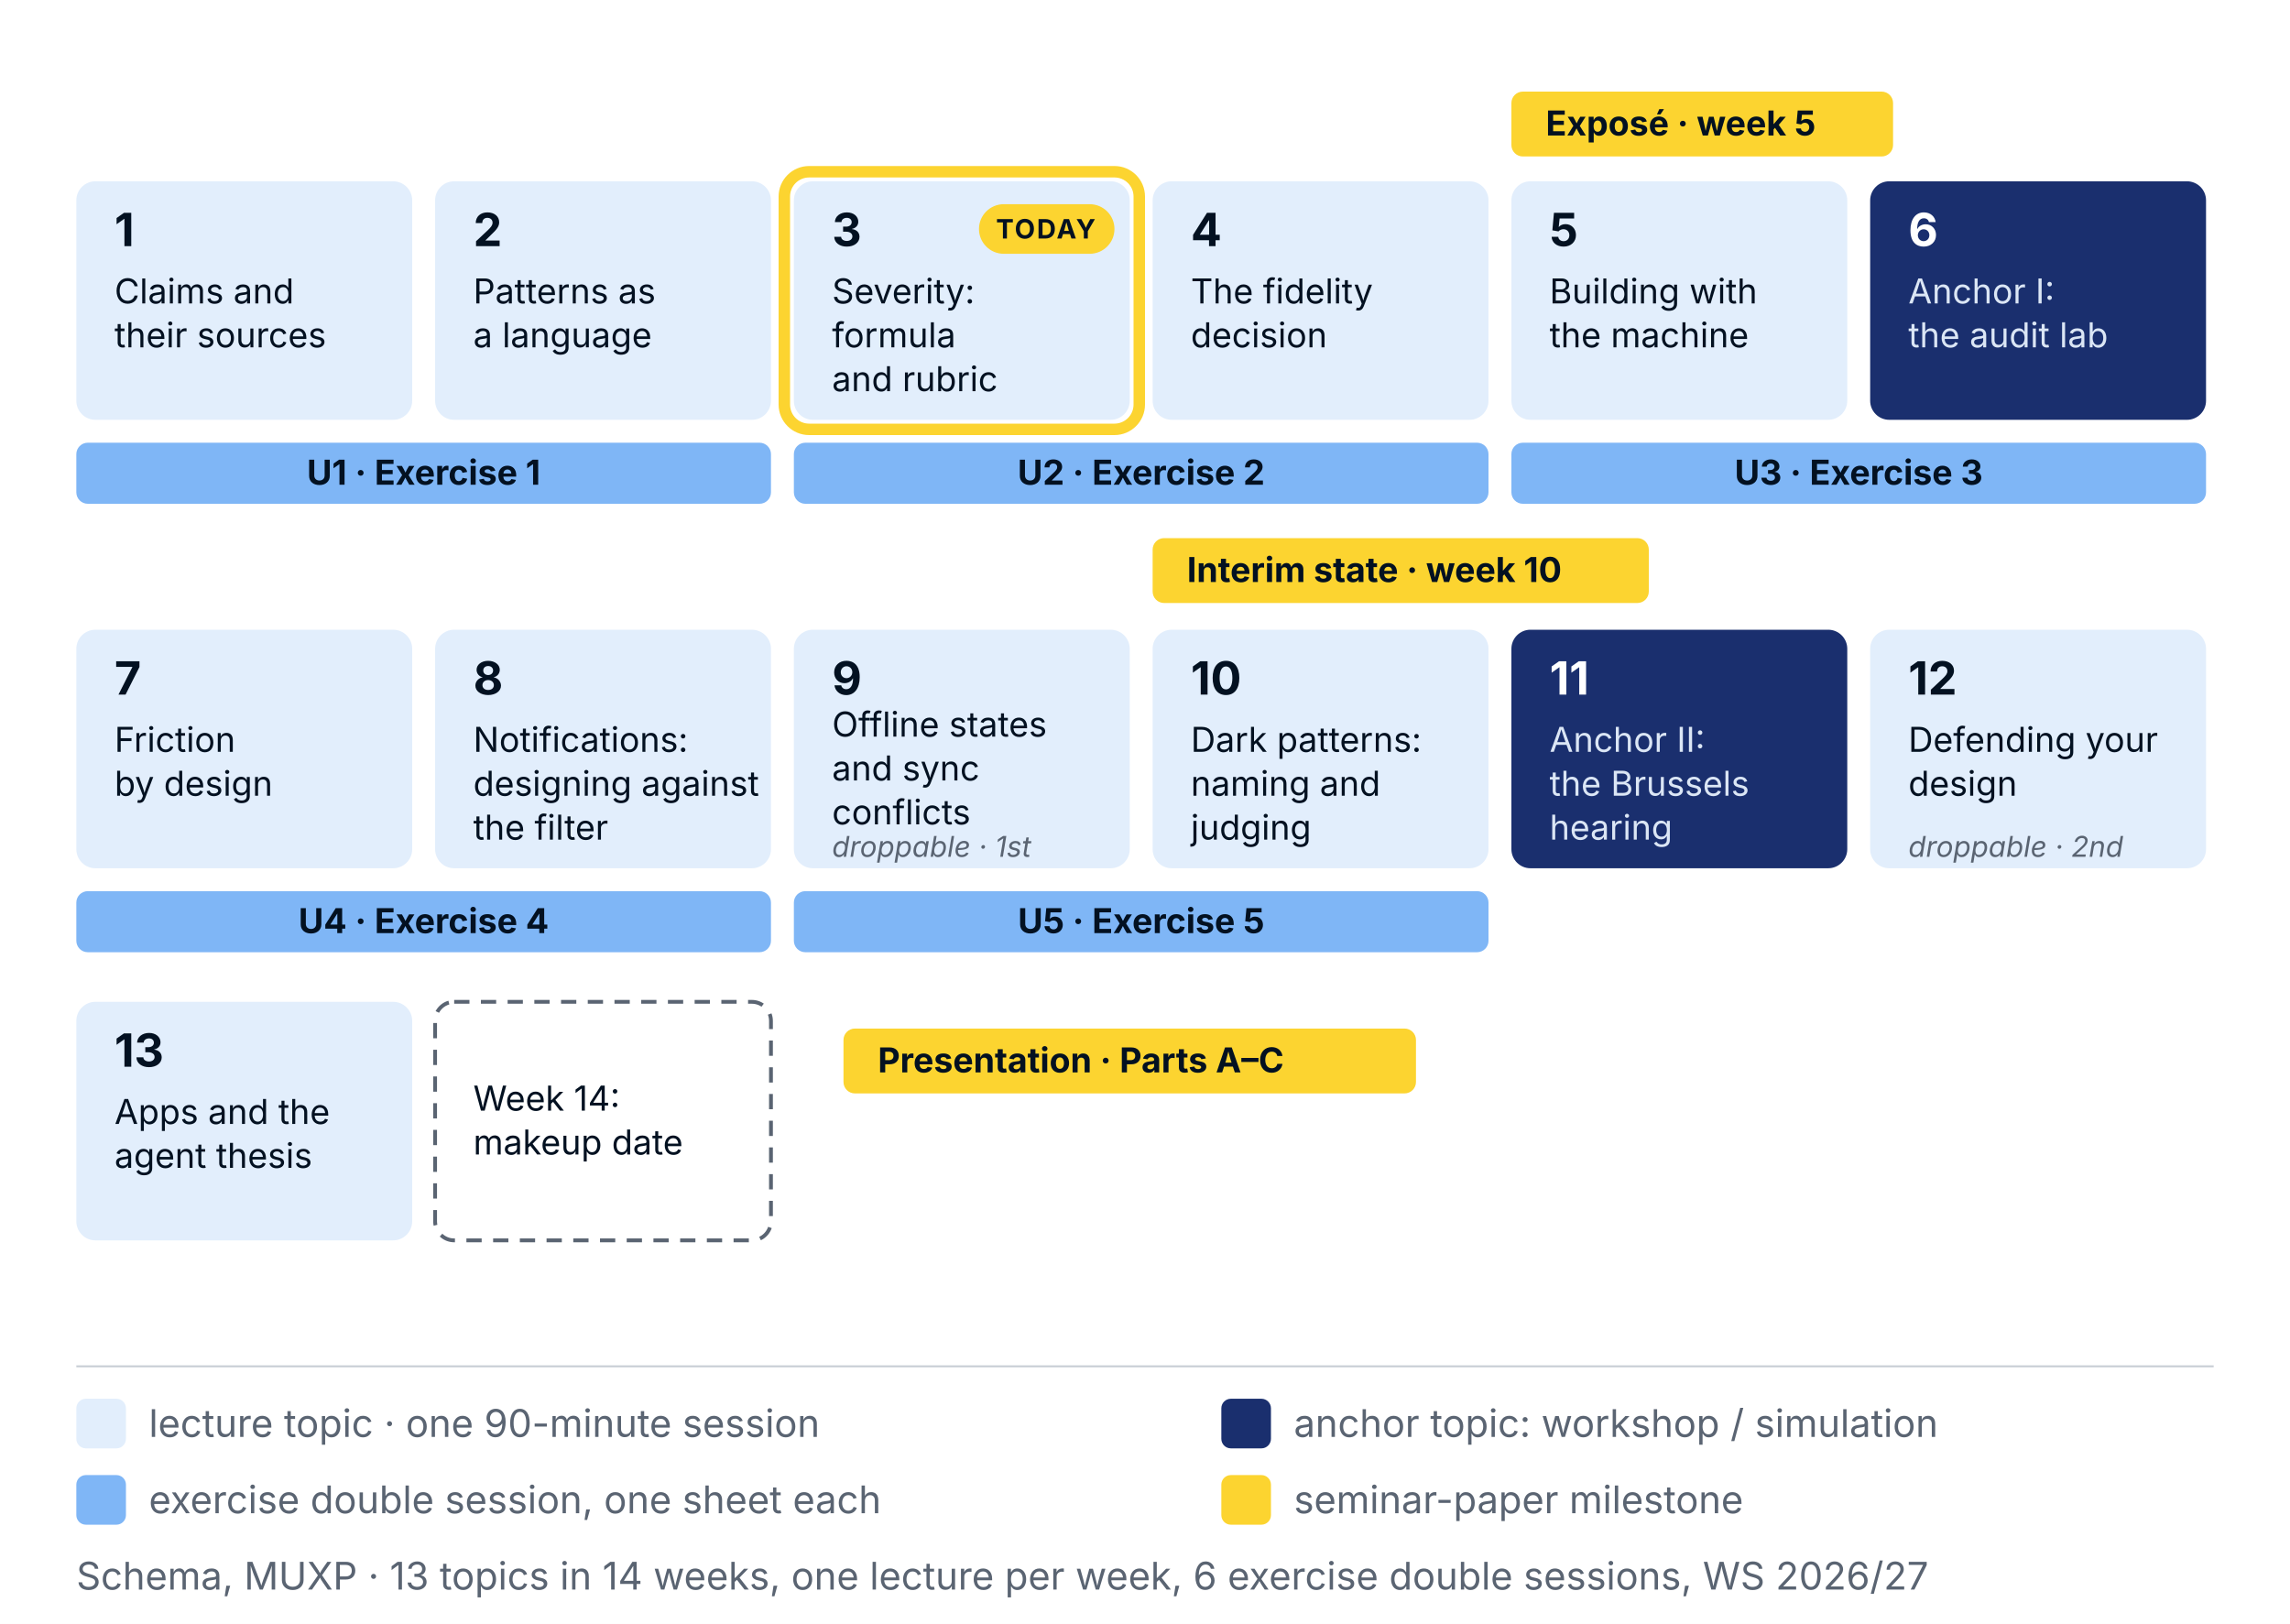
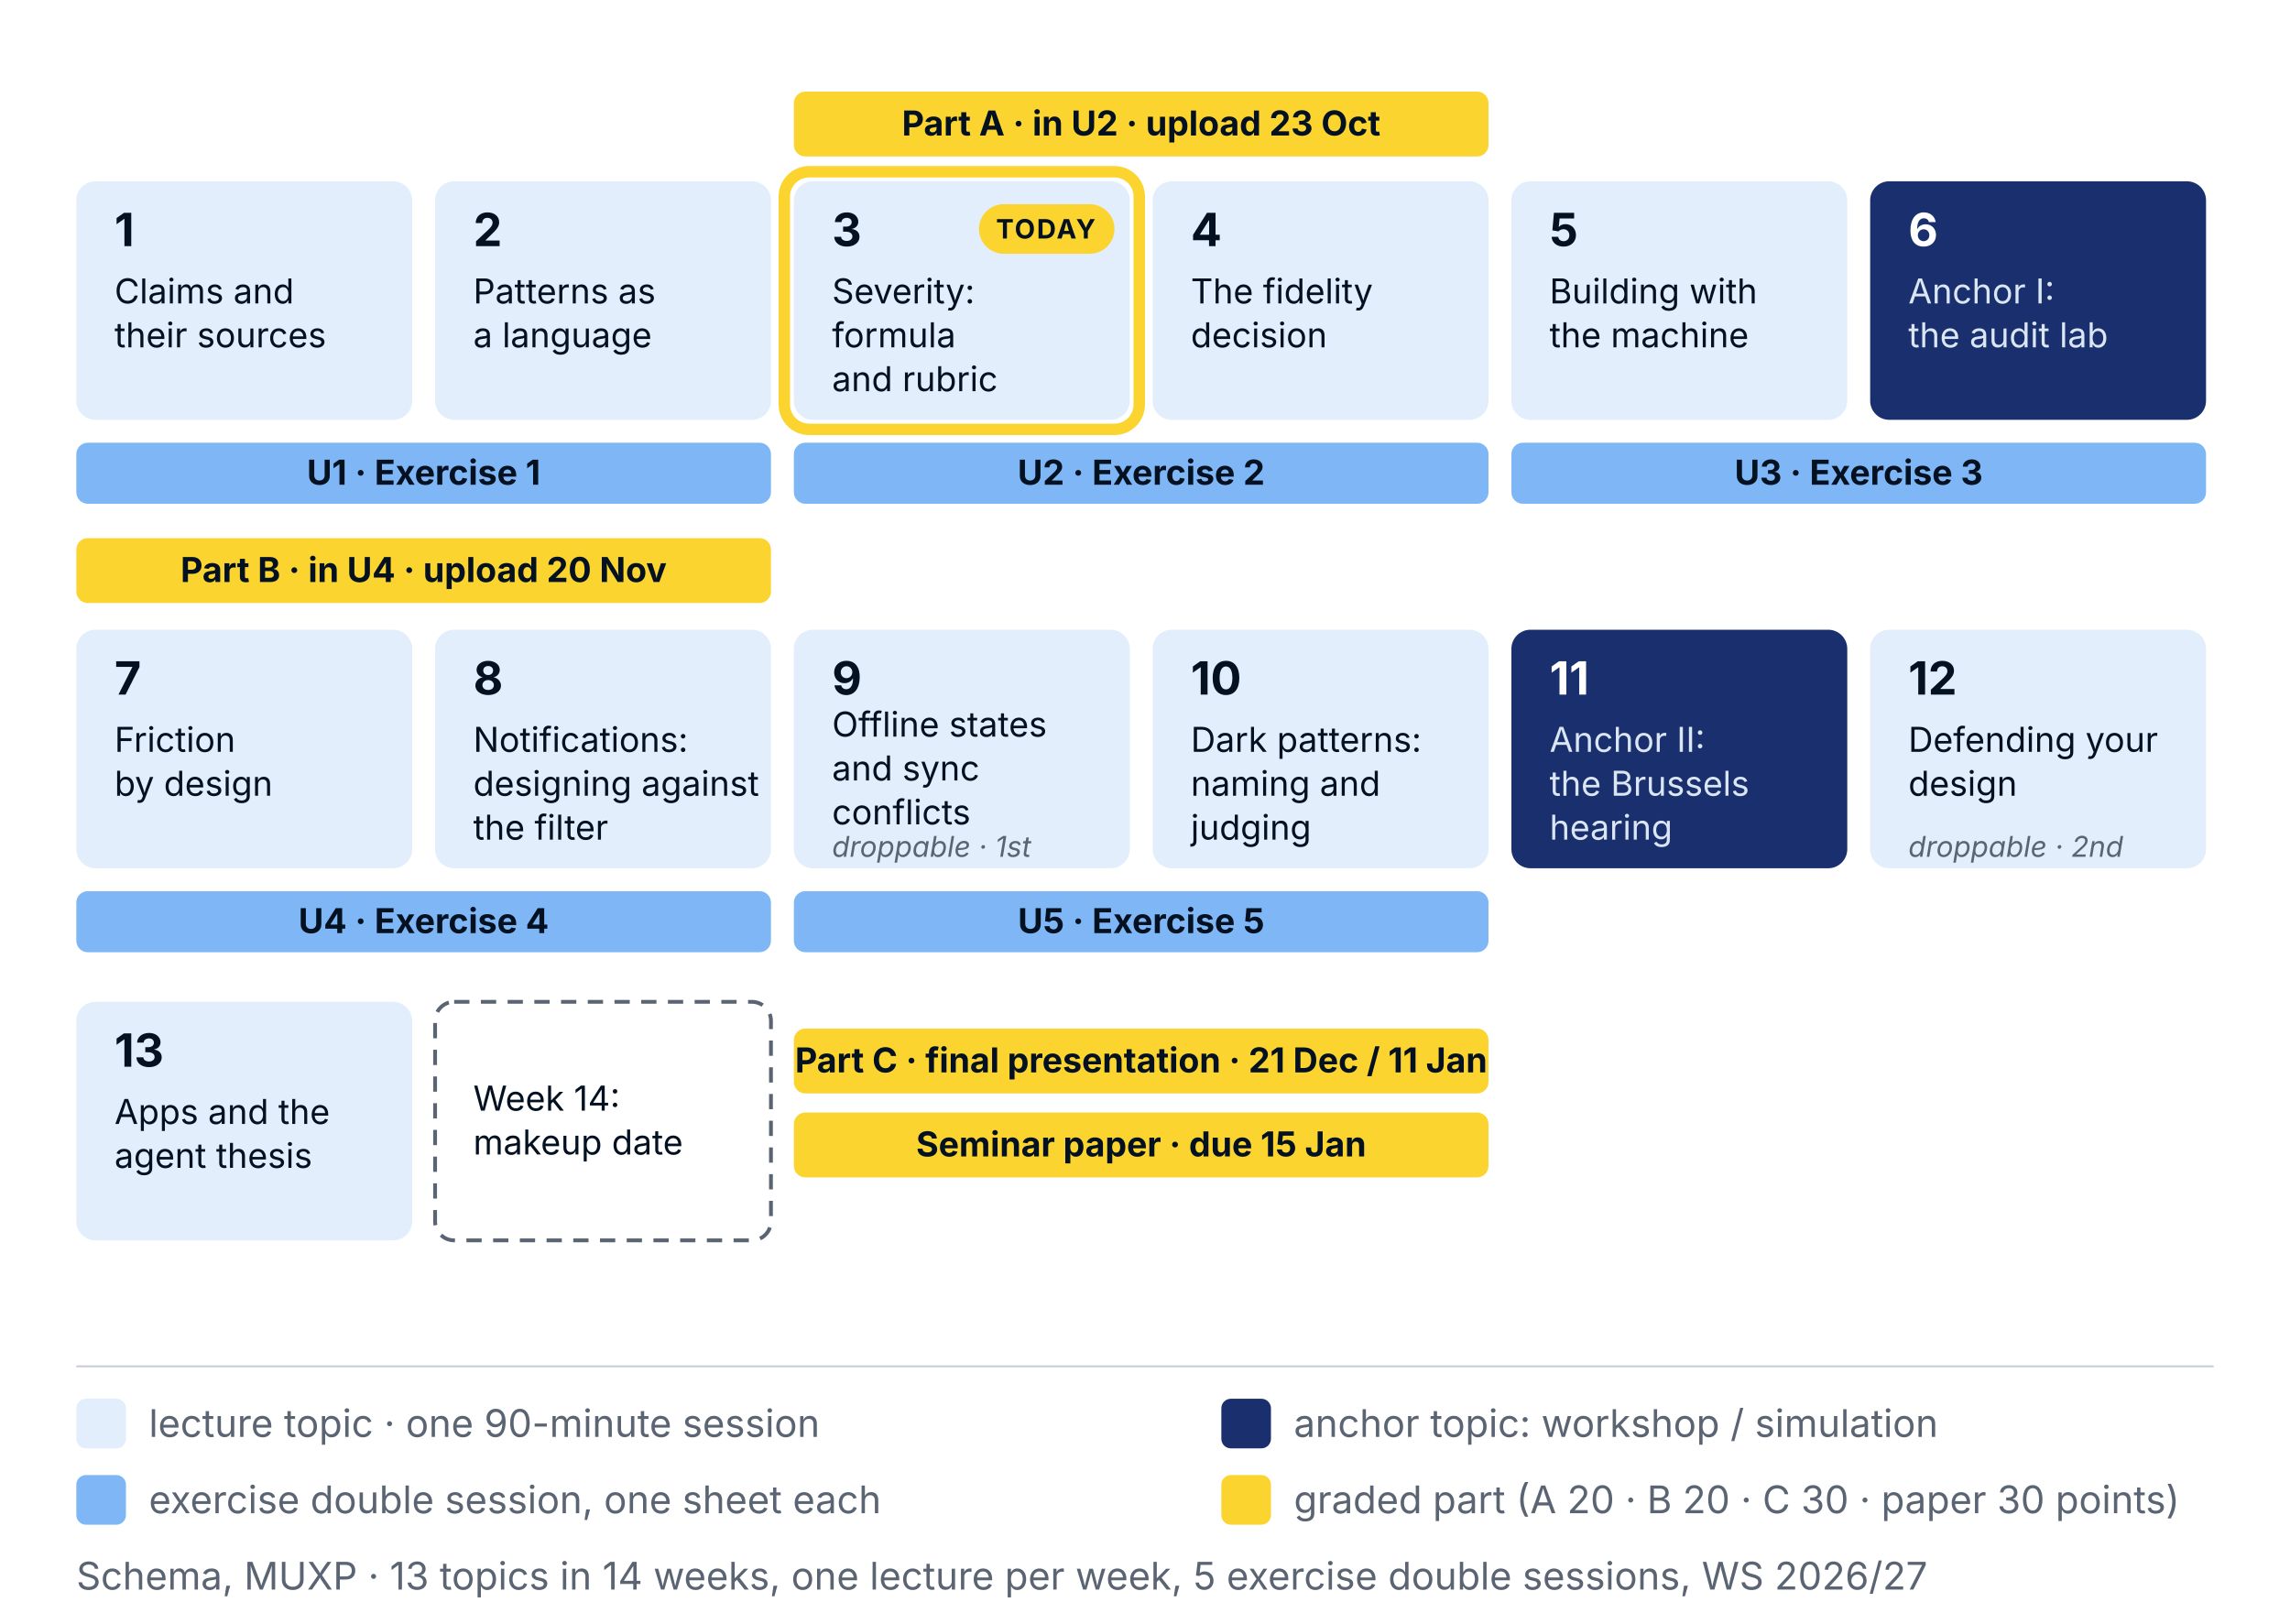
<svg xmlns="http://www.w3.org/2000/svg" viewBox="0 0 1200 851" role="img" aria-labelledby="t d">
  <style>
    text { font-family: Inter, "Neue Haas Unica", Helvetica, Arial, sans-serif; fill: #031121; }
    .num { font-size: 24px; font-weight: 700; }
    .numw { font-size: 24px; font-weight: 700; fill: #ffffff; }
    .tt { font-size: 18px; }
    .ttw { font-size: 18px; fill: #dbe6f5; }
    .utag { font-size: 18px; font-weight: 700; }
    .mtag { font-size: 18px; font-weight: 700; }
    .leg { font-size: 20px; fill: #5a6472; }
    .foot { font-size: 20px; fill: #5a6472; }
    .drop { font-size: 15px; font-style: italic; fill: #5a6472; }
    .chip { font-size: 14px; font-weight: 700; letter-spacing: .06em; fill: #031121; }
  </style>
  <rect width="1200" height="851" fill="#ffffff" />
  <rect x="40" y="95" width="176" height="125" rx="10" fill="#e2eefc" />
  <text class="num" x="60" y="129">1</text>
  <text class="tt" x="60" y="159">Claims and</text>
  <text class="tt" x="60" y="182">their sources</text>
  <rect x="228" y="95" width="176" height="125" rx="10" fill="#e2eefc" />
  <text class="num" x="248" y="129">2</text>
  <text class="tt" x="248" y="159">Patterns as</text>
  <text class="tt" x="248" y="182">a language</text>
  <rect x="416" y="95" width="176" height="125" rx="10" fill="#e2eefc" />
  <text class="num" x="436" y="129">3</text>
  <text class="tt" x="436" y="159">Severity:</text>
  <text class="tt" x="436" y="182">formula</text>
  <text class="tt" x="436" y="205">and rubric</text>
  <rect x="411" y="90" width="186" height="135" rx="13" fill="none" stroke="#fcd430" stroke-width="6" />
  <rect x="513" y="107" width="71" height="26" rx="13" fill="#fcd430" />
  <text class="chip" x="548" y="125" text-anchor="middle">TODAY</text>
  <rect x="604" y="95" width="176" height="125" rx="10" fill="#e2eefc" />
  <text class="num" x="624" y="129">4</text>
  <text class="tt" x="624" y="159">The fidelity</text>
  <text class="tt" x="624" y="182">decision</text>
  <rect x="792" y="95" width="176" height="125" rx="10" fill="#e2eefc" />
  <text class="num" x="812" y="129">5</text>
  <text class="tt" x="812" y="159">Building with</text>
  <text class="tt" x="812" y="182">the machine</text>
  <rect x="980" y="95" width="176" height="125" rx="10" fill="#1a2f6e" />
  <text class="numw" x="1000" y="129">6</text>
  <text class="ttw" x="1000" y="159">Anchor I:</text>
  <text class="ttw" x="1000" y="182">the audit lab</text>
  <rect x="40" y="330" width="176" height="125" rx="10" fill="#e2eefc" />
  <text class="num" x="60" y="364">7</text>
  <text class="tt" x="60" y="394">Friction</text>
  <text class="tt" x="60" y="417">by design</text>
  <rect x="228" y="330" width="176" height="125" rx="10" fill="#e2eefc" />
  <text class="num" x="248" y="364">8</text>
  <text class="tt" x="248" y="394">Notifications:</text>
  <text class="tt" x="248" y="417">designing against</text>
  <text class="tt" x="248" y="440">the filter</text>
  <rect x="416" y="330" width="176" height="125" rx="10" fill="#e2eefc" />
  <text class="num" x="436" y="364">9</text>
  <text class="tt" x="436" y="386">Offline states</text>
  <text class="tt" x="436" y="409">and sync</text>
  <text class="tt" x="436" y="432">conflicts</text>
  <text class="drop" x="436" y="449">droppable · 1st</text>
  <rect x="604" y="330" width="176" height="125" rx="10" fill="#e2eefc" />
  <text class="num" x="624" y="364">10</text>
  <text class="tt" x="624" y="394">Dark patterns:</text>
  <text class="tt" x="624" y="417">naming and</text>
  <text class="tt" x="624" y="440">judging</text>
  <rect x="792" y="330" width="176" height="125" rx="10" fill="#1a2f6e" />
  <text class="numw" x="812" y="364">11</text>
  <text class="ttw" x="812" y="394">Anchor II:</text>
  <text class="ttw" x="812" y="417">the Brussels</text>
  <text class="ttw" x="812" y="440">hearing</text>
  <rect x="980" y="330" width="176" height="125" rx="10" fill="#e2eefc" />
  <text class="num" x="1000" y="364">12</text>
  <text class="tt" x="1000" y="394">Defending your</text>
  <text class="tt" x="1000" y="417">design</text>
  <text class="drop" x="1000" y="449">droppable · 2nd</text>
  <rect x="40" y="525" width="176" height="125" rx="10" fill="#e2eefc" />
  <text class="num" x="60" y="559">13</text>
  <text class="tt" x="60" y="589">Apps and the</text>
  <text class="tt" x="60" y="612">agent thesis</text>
  <rect x="228" y="525" width="176" height="125" rx="10" fill="none" stroke="#5a6472" stroke-width="2" stroke-dasharray="8 6" />
  <text class="tt" x="248" y="582">Week 14:</text>
  <text class="tt" x="248" y="605">makeup date</text>
  <rect x="40" y="232" width="364" height="32" rx="6" fill="#7fb6f6" />
  <text class="utag" x="222" y="254" text-anchor="middle">U1 · Exercise 1</text>
  <rect x="416" y="232" width="364" height="32" rx="6" fill="#7fb6f6" />
  <text class="utag" x="598" y="254" text-anchor="middle">U2 · Exercise 2</text>
  <rect x="792" y="232" width="364" height="32" rx="6" fill="#7fb6f6" />
  <text class="utag" x="974" y="254" text-anchor="middle">U3 · Exercise 3</text>
  <rect x="40" y="467" width="364" height="32" rx="6" fill="#7fb6f6" />
  <text class="utag" x="222" y="489" text-anchor="middle">U4 · Exercise 4</text>
  <rect x="416" y="467" width="364" height="32" rx="6" fill="#7fb6f6" />
  <text class="utag" x="598" y="489" text-anchor="middle">U5 · Exercise 5</text>
-   <rect x="792" y="48" width="200" height="34" rx="6" fill="#fcd430" />
-   <text class="mtag" x="810" y="71">Exposé · week 5</text>
-   <rect x="604" y="282" width="260" height="34" rx="6" fill="#fcd430" />
-   <text class="mtag" x="622" y="305">Interim state · week 10</text>
-   <rect x="442" y="539" width="300" height="34" rx="6" fill="#fcd430" />
-   <text class="mtag" x="460" y="562">Presentation · Parts A–C</text>
+   <rect x="416" y="48" width="364" height="34" rx="6" fill="#fcd430" />
+   <text class="mtag" x="598" y="71" text-anchor="middle">Part A · in U2 · upload 23 Oct</text>
+   <rect x="40" y="282" width="364" height="34" rx="6" fill="#fcd430" />
+   <text class="mtag" x="222" y="305" text-anchor="middle">Part B · in U4 · upload 20 Nov</text>
+   <rect x="416" y="539" width="364" height="34" rx="6" fill="#fcd430" />
+   <text class="mtag" x="598" y="562" text-anchor="middle">Part C · final presentation · 21 Dec / 11 Jan</text>
+   <rect x="416" y="583" width="364" height="34" rx="6" fill="#fcd430" />
+   <text class="mtag" x="598" y="606" text-anchor="middle">Seminar paper · due 15 Jan</text>
  <line x1="40" y1="716" x2="1160" y2="716" stroke="#c7cdd4" stroke-width="1" />
  <rect x="40" y="733" width="26" height="26" rx="5" fill="#e2eefc" />
  <text class="leg" x="78" y="753">lecture topic · one 90-minute session</text>
  <rect x="640" y="733" width="26" height="26" rx="5" fill="#1a2f6e" />
  <text class="leg" x="678" y="753">anchor topic: workshop / simulation</text>
  <rect x="40" y="773" width="26" height="26" rx="5" fill="#7fb6f6" />
  <text class="leg" x="78" y="793">exercise double session, one sheet each</text>
  <rect x="640" y="773" width="26" height="26" rx="5" fill="#fcd430" />
-   <text class="leg" x="678" y="793">seminar-paper milestone</text>
-   <text class="foot" x="40" y="833">Schema, MUXP · 13 topics in 14 weeks, one lecture per week, 6 exercise double sessions, WS 2026/27</text>
+   <text class="leg" x="678" y="793">graded part (A 20 · B 20 · C 30 · paper 30 points)</text>
+   <text class="foot" x="40" y="833">Schema, MUXP · 13 topics in 14 weeks, one lecture per week, 5 exercise double sessions, WS 2026/27</text>
</svg>
